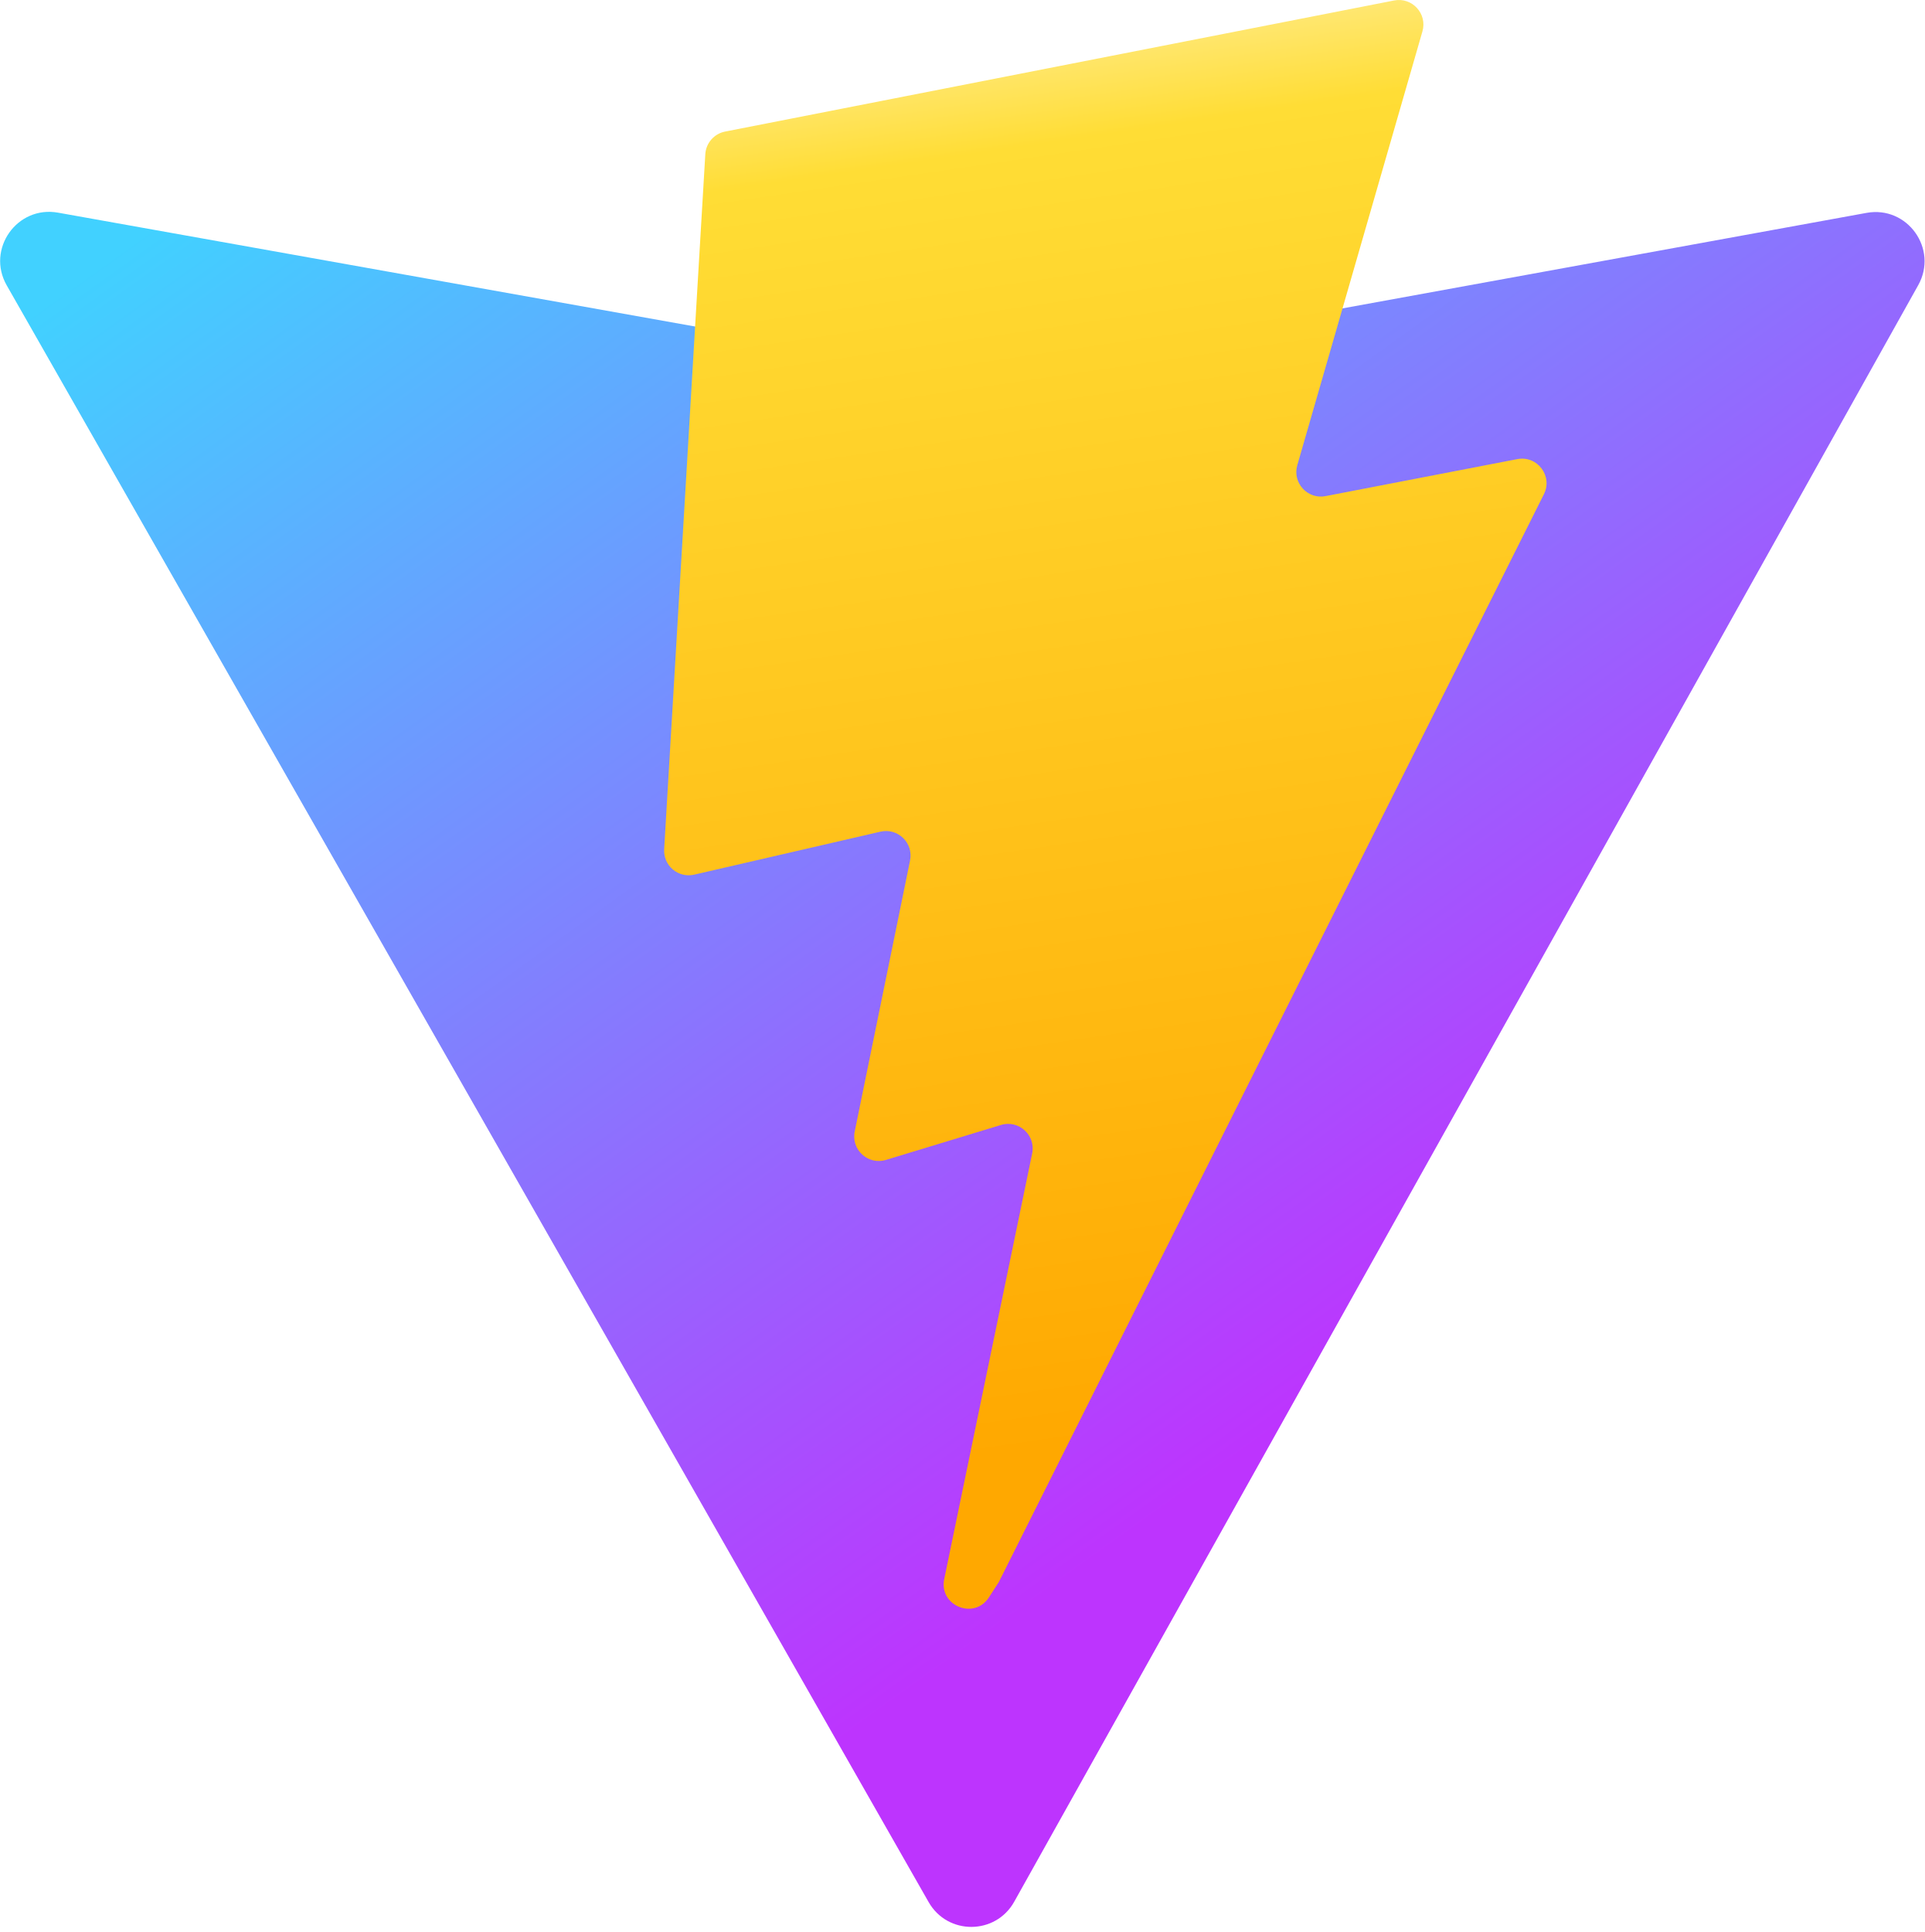
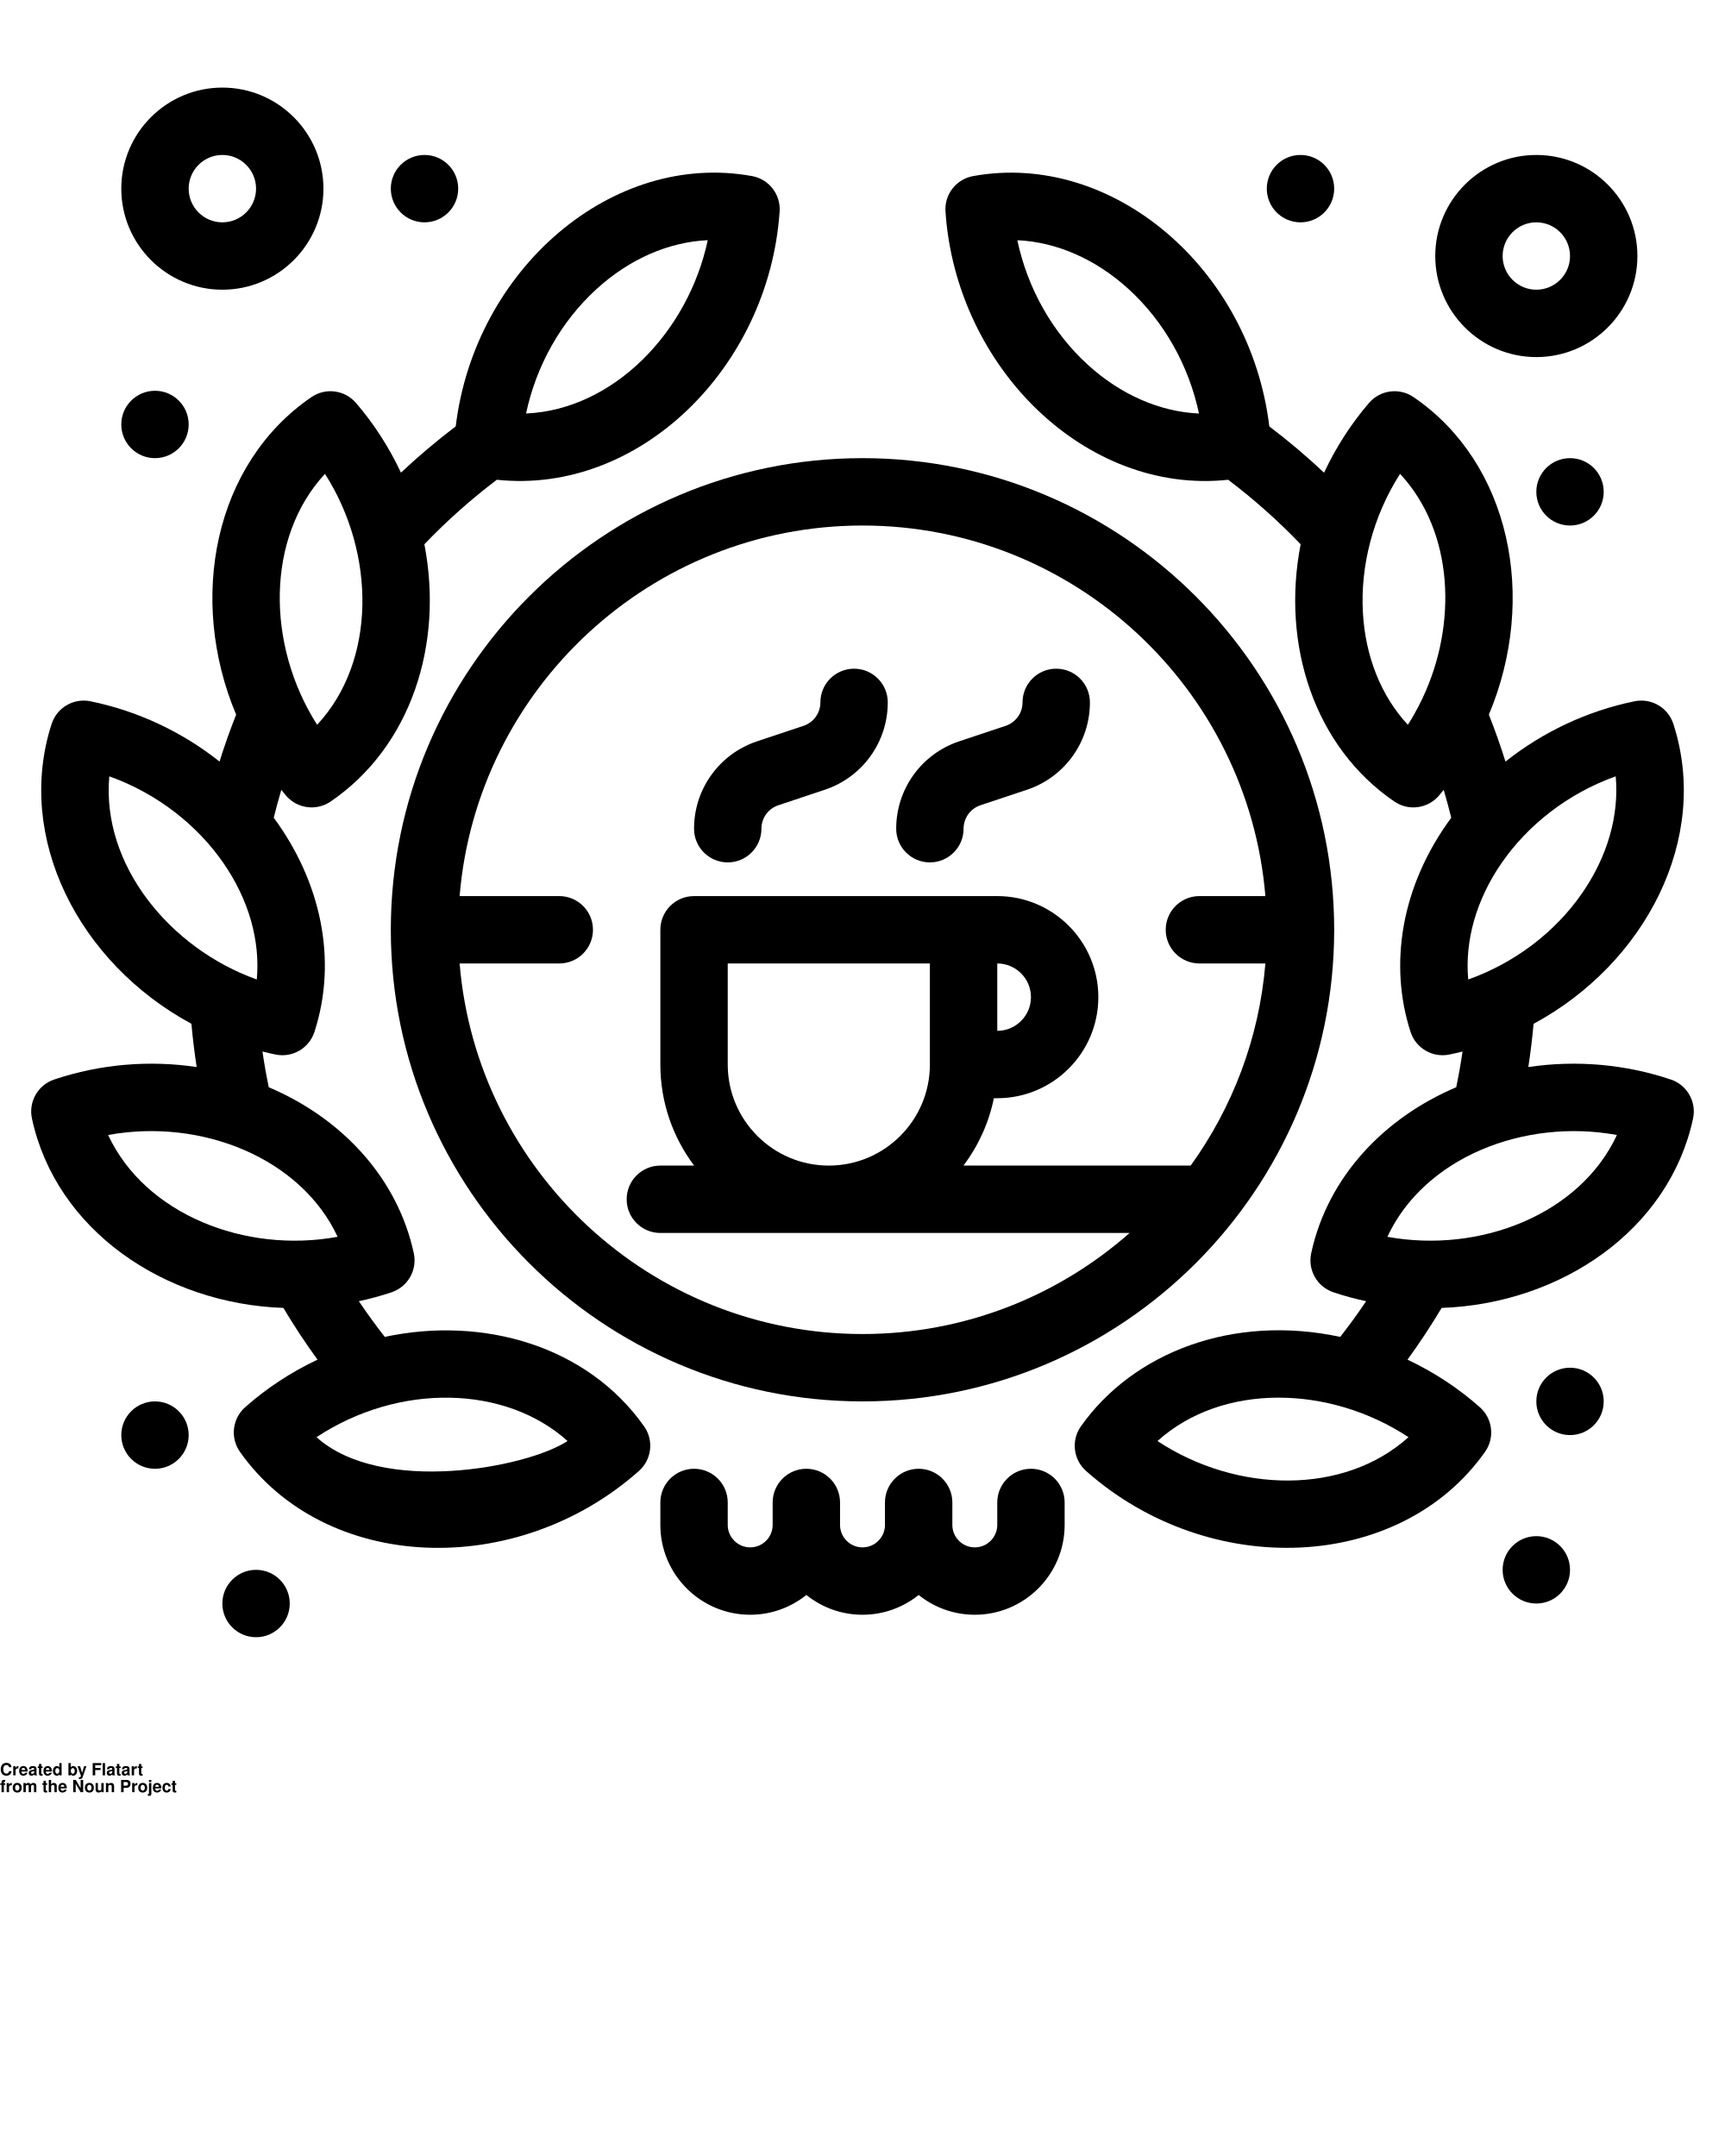
- <svg xmlns="http://www.w3.org/2000/svg" aria-hidden="true" role="img" class="iconify iconify--logos" width="31.88" height="32" preserveAspectRatio="xMidYMid meet" viewBox="0 0 256 257">
-   <defs>
-     <linearGradient id="IconifyId1813088fe1fbc01fb466" x1="-.828%" x2="57.636%" y1="7.652%" y2="78.411%">
-       <stop offset="0%" stop-color="#41D1FF" />
-       <stop offset="100%" stop-color="#BD34FE" />
-     </linearGradient>
-     <linearGradient id="IconifyId1813088fe1fbc01fb467" x1="43.376%" x2="50.316%" y1="2.242%" y2="89.03%">
-       <stop offset="0%" stop-color="#FFEA83" />
-       <stop offset="8.333%" stop-color="#FFDD35" />
-       <stop offset="100%" stop-color="#FFA800" />
-     </linearGradient>
-   </defs>
-   <path fill="url(#IconifyId1813088fe1fbc01fb466)" d="M255.153 37.938L134.897 252.976c-2.483 4.44-8.862 4.466-11.382.048L.875 37.958c-2.746-4.814 1.371-10.646 6.827-9.67l120.385 21.517a6.537 6.537 0 0 0 2.322-.004l117.867-21.483c5.438-.991 9.574 4.796 6.877 9.62Z" />
-   <path fill="url(#IconifyId1813088fe1fbc01fb467)" d="M185.432.063L96.44 17.501a3.268 3.268 0 0 0-2.634 3.014l-5.474 92.456a3.268 3.268 0 0 0 3.997 3.378l24.777-5.718c2.318-.535 4.413 1.507 3.936 3.838l-7.361 36.047c-.495 2.426 1.782 4.5 4.151 3.78l15.304-4.649c2.372-.72 4.652 1.36 4.15 3.788l-11.698 56.621c-.732 3.542 3.979 5.473 5.943 2.437l1.313-2.028l72.516-144.72c1.215-2.423-.88-5.186-3.54-4.672l-25.505 4.922c-2.396.462-4.435-1.77-3.759-4.114l16.646-57.705c.677-2.35-1.37-4.583-3.769-4.113Z" />
+ <svg xmlns="http://www.w3.org/2000/svg" version="1.1" x="0px" y="0px" viewBox="0 0 512 640" style="enable-background:new 0 0 512 512;" xml:space="preserve">
+   <g>
+     <g>
+       <path d="M116,276c0,77.196,62.804,140,140,140s140-62.804,140-140s-62.804-140-140-140S116,198.804,116,276z M256,156    c62.8,0,114.481,48.493,119.58,110H356c-5.522,0-10,4.478-10,10s4.478,10,10,10h19.58c-1.846,22.268-9.797,42.827-22.172,60    h-67.436c4.377-5.816,7.516-12.614,9.021-20H296c16.542,0,30-13.458,30-30s-13.458-30-30-30c-7.231,0-77.861,0-90,0    c-5.523,0-10,4.478-10,10v40c0,11.247,3.735,21.638,10.027,30H196c-5.523,0-10,4.478-10,10s4.477,10,10,10h139.278    c-21.157,18.66-48.917,30-79.278,30c-62.801,0-114.481-48.494-119.58-110H166c5.523,0,10-4.478,10-10s-4.477-10-10-10h-29.58    C141.519,204.493,193.199,156,256,156z M216,316v-30h60v30c0,16.542-13.458,30-30,30S216,332.542,216,316z M306,296    c0,5.514-4.486,10-10,10v-20C301.514,286,306,290.486,306,296z" />
+       <path d="M66,86c16.542,0,30-13.458,30-30S82.542,26,66,26S36,39.458,36,56S49.458,86,66,86z M66,46c5.514,0,10,4.486,10,10    s-4.486,10-10,10s-10-4.486-10-10S60.486,46,66,46z" />
+       <path d="M456,106c16.542,0,30-13.458,30-30s-13.458-30-30-30s-30,13.458-30,30S439.458,106,456,106z M456,66    c5.514,0,10,4.486,10,10s-4.486,10-10,10s-10-4.486-10-10S450.486,66,456,66z" />
+       <circle cx="466" cy="146" r="10" />
+       <circle cx="386" cy="56" r="10" />
+       <circle cx="126" cy="56" r="10" />
+       <circle cx="46" cy="426" r="10" />
+       <circle cx="76" cy="476" r="10" />
+       <circle cx="456" cy="466" r="10" />
+       <circle cx="466" cy="416" r="10" />
+       <circle cx="46" cy="126" r="10" />
+       <path d="M495.926,320.453c-13.391-4.497-27.92-5.852-42.302-3.704c0.656-4.254,1.176-8.535,1.559-12.828    c33.171-17.918,52.504-55.022,41.488-89.035c-1.569-4.845-6.529-7.74-11.519-6.716c-14.059,2.876-27.243,9.121-38.308,17.904    c-1.476-4.713-3.118-9.366-4.932-13.933c14.547-34.601,6.428-74.621-22.358-94.268c-4.209-2.872-9.905-2.122-13.225,1.745    c-5.394,6.281-9.856,13.274-13.33,20.693c-5.169-4.859-10.6-9.447-16.253-13.736c-5.662-46.953-46.667-81.794-87.926-74.304    c-5.007,0.909-8.533,5.433-8.191,10.511c3.114,46.273,41.642,84.167,83.911,79.638c7.662,5.801,14.87,12.215,21.505,19.144    c-5.81,29.9,4.121,60.195,27.82,76.369c4.233,2.89,9.92,2.097,13.219-1.74c0.485-0.564,0.942-1.15,1.413-1.726    c0.814,2.737,1.567,5.495,2.252,8.271c-15.056,20.424-18.502,43.783-12.078,63.586c1.566,4.829,6.508,7.73,11.514,6.713    c1.313-0.269,2.616-0.572,3.912-0.898c-0.517,3.56-1.145,7.097-1.871,10.604c-21.189,8.976-38.123,26.444-43.049,49.277    c-1.074,4.979,1.767,9.97,6.596,11.59c3.188,1.068,6.43,1.943,9.71,2.649c-2.434,3.62-4.998,7.154-7.686,10.588    c-31.793-6.796-61.413,4.544-76.969,26.549c-2.94,4.16-2.284,9.866,1.525,13.249c36.446,32.371,93.154,30.16,118.424-5.669    c2.934-4.16,2.274-9.86-1.531-13.24c-6.441-5.721-13.722-10.463-21.485-14.131c3.611-4.962,6.992-10.092,10.13-15.354    c35.397-1.238,67.535-23.137,74.628-56.222C503.587,327.055,500.748,322.072,495.926,320.453z M322.871,108.27    c-10.553-9.613-17.899-22.721-20.914-36.958c11.624,0.51,23.27,5.605,33,14.483c10.552,9.612,17.898,22.72,20.914,36.958    C344.247,122.243,332.601,117.147,322.871,108.27z M417.869,215.152c-7.882-8.469-12.641-20.211-13.353-33.443    c-0.729-13.583,2.868-28.254,11.038-41.047c15.986,17.188,17.034,44.666,6.688,66.557    C421.936,207.786,420.63,210.832,417.869,215.152z M479.56,230.451c1.045,11.523-2.388,23.726-9.94,34.64    c-8.108,11.74-20.12,20.774-33.838,25.67c-1.043-11.506,2.389-23.702,9.935-34.614C453.488,244.913,465.32,235.544,479.56,230.451    z M343.553,427.765c19.296-17.363,51.091-16.6,74.504-1.144C398.912,443.867,367.129,443.317,343.553,427.765z M411.793,367.14    c10.996-23.637,40.766-35.248,68.122-30.218C468.942,360.564,439.152,372.158,411.793,367.14z" />
+       <path d="M114.204,396.849c-2.688-3.435-5.253-6.969-7.687-10.59c3.28-0.707,6.522-1.581,9.709-2.65    c4.83-1.619,7.67-6.61,6.595-11.59c-4.833-22.397-21.358-40.068-43.049-49.277c-0.727-3.507-1.354-7.044-1.872-10.604    c1.296,0.326,2.599,0.631,3.912,0.899c5.006,1.023,9.952-1.888,11.516-6.712c6.972-21.495,1.847-44.668-12.077-63.588    c0.685-2.775,1.437-5.532,2.251-8.269c0.471,0.576,0.928,1.162,1.414,1.727c3.311,3.849,9,4.618,13.219,1.739    c23.876-16.296,33.583-46.696,27.824-76.374c6.635-6.929,13.845-13.344,21.51-19.147c42.114,4.515,80.756-33.179,83.933-79.626    c0.348-5.082-3.18-9.613-8.192-10.522c-41.538-7.532-82.318,27.668-87.947,74.304c-5.655,4.289-11.087,8.877-16.255,13.736    c-3.476-7.422-7.943-14.416-13.342-20.692c-3.322-3.863-9.019-4.609-13.225-1.734c-28.891,19.751-36.808,59.859-22.353,94.262    c-1.813,4.564-3.454,9.213-4.929,13.924c-11.059-8.779-24.246-15.02-38.315-17.895c-4.986-1.02-9.947,1.873-11.516,6.717    c-10.884,33.61,7.876,70.852,41.489,89.026c0.382,4.296,0.902,8.579,1.558,12.835c-13.892-2.074-28.447-0.94-42.297,3.704    c-4.83,1.62-7.67,6.611-6.595,11.591c7.143,33.107,39.265,54.971,74.626,56.208c3.138,5.264,6.52,10.394,10.131,15.355    c-7.765,3.668-15.045,8.409-21.486,14.13c-3.806,3.381-4.465,9.08-1.531,13.24c25.342,35.932,82.056,37.971,118.422,5.669    c3.806-3.381,4.465-9.08,1.531-13.24C174.331,399.52,143.448,390.601,114.204,396.849z M177.083,85.782    c9.723-8.872,21.365-13.967,32.982-14.478c-5.836,27.442-28.132,50.316-53.925,51.442    C159.158,108.519,166.514,95.41,177.083,85.782z M96.456,140.663c15.084,23.609,15.294,55.559-2.325,74.489    C79.002,191.479,78.931,159.533,96.456,140.663z M32.443,230.449c14.555,5.2,26.331,14.823,33.844,25.703    c7.551,10.897,10.982,23.089,9.934,34.606C50.311,281.496,30.078,256.628,32.443,230.449z M32.098,336.921    c27.723-5.089,57.252,6.885,68.109,30.219C72.762,372.18,43.046,360.453,32.098,336.921z M93.945,426.621    c24.667-16.283,56.208-15.348,74.509,1.138C156.425,435.699,113.097,443.873,93.945,426.621z" />
+       <path d="M306,436c-5.522,0-10,4.478-10,10v6.667c0,3.676-2.991,6.666-6.667,6.666s-6.666-2.99-6.666-6.666V446    c0-5.522-4.478-10-10-10s-10,4.478-10,10v6.667c0,3.676-2.991,6.666-6.667,6.666s-6.667-2.99-6.667-6.666V446    c0-5.522-4.477-10-10-10s-10,4.478-10,10v6.667c0,3.676-2.991,6.666-6.667,6.666c-3.676,0-6.667-2.99-6.667-6.666V446    c0-5.522-4.477-10-10-10s-10,4.478-10,10v6.667c0,14.704,11.962,26.666,26.667,26.666c6.303,0,12.098-2.202,16.667-5.872    c9.745,7.827,23.575,7.838,33.333,0c4.568,3.67,10.363,5.872,16.666,5.872c14.704,0,26.667-11.962,26.667-26.666V446    C316,440.478,311.522,436,306,436z" />
+       <path d="M276,256c5.522,0,10-4.477,10-10c0-3.166,2.018-5.965,5.021-6.966l13.783-4.595c11.183-3.727,18.696-14.151,18.696-25.939    c0-5.523-4.478-10-10-10s-10,4.477-10,10c0,3.166-2.018,5.965-5.021,6.966l-13.783,4.595C273.514,223.788,266,234.212,266,246    C266,251.523,270.478,256,276,256z" />
+       <path d="M216,256c5.523,0,10-4.477,10-10c0-3.166,2.018-5.965,5.021-6.966l13.783-4.595c11.183-3.727,18.696-14.151,18.696-25.939    c0-5.523-4.478-10-10-10c-5.523,0-10,4.477-10,10c0,3.166-2.018,5.965-5.021,6.966l-13.783,4.595    C213.514,223.788,206,234.212,206,246C206,251.523,210.477,256,216,256z" />
+     </g>
+   </g>
+   <text x="0" y="527" fill="#000000" font-size="5px" font-weight="bold" font-family="'Helvetica Neue', Helvetica, Arial-Unicode, Arial, Sans-serif">Created by Flatart</text>
+   <text x="0" y="532" fill="#000000" font-size="5px" font-weight="bold" font-family="'Helvetica Neue', Helvetica, Arial-Unicode, Arial, Sans-serif">from the Noun Project</text>
</svg>
